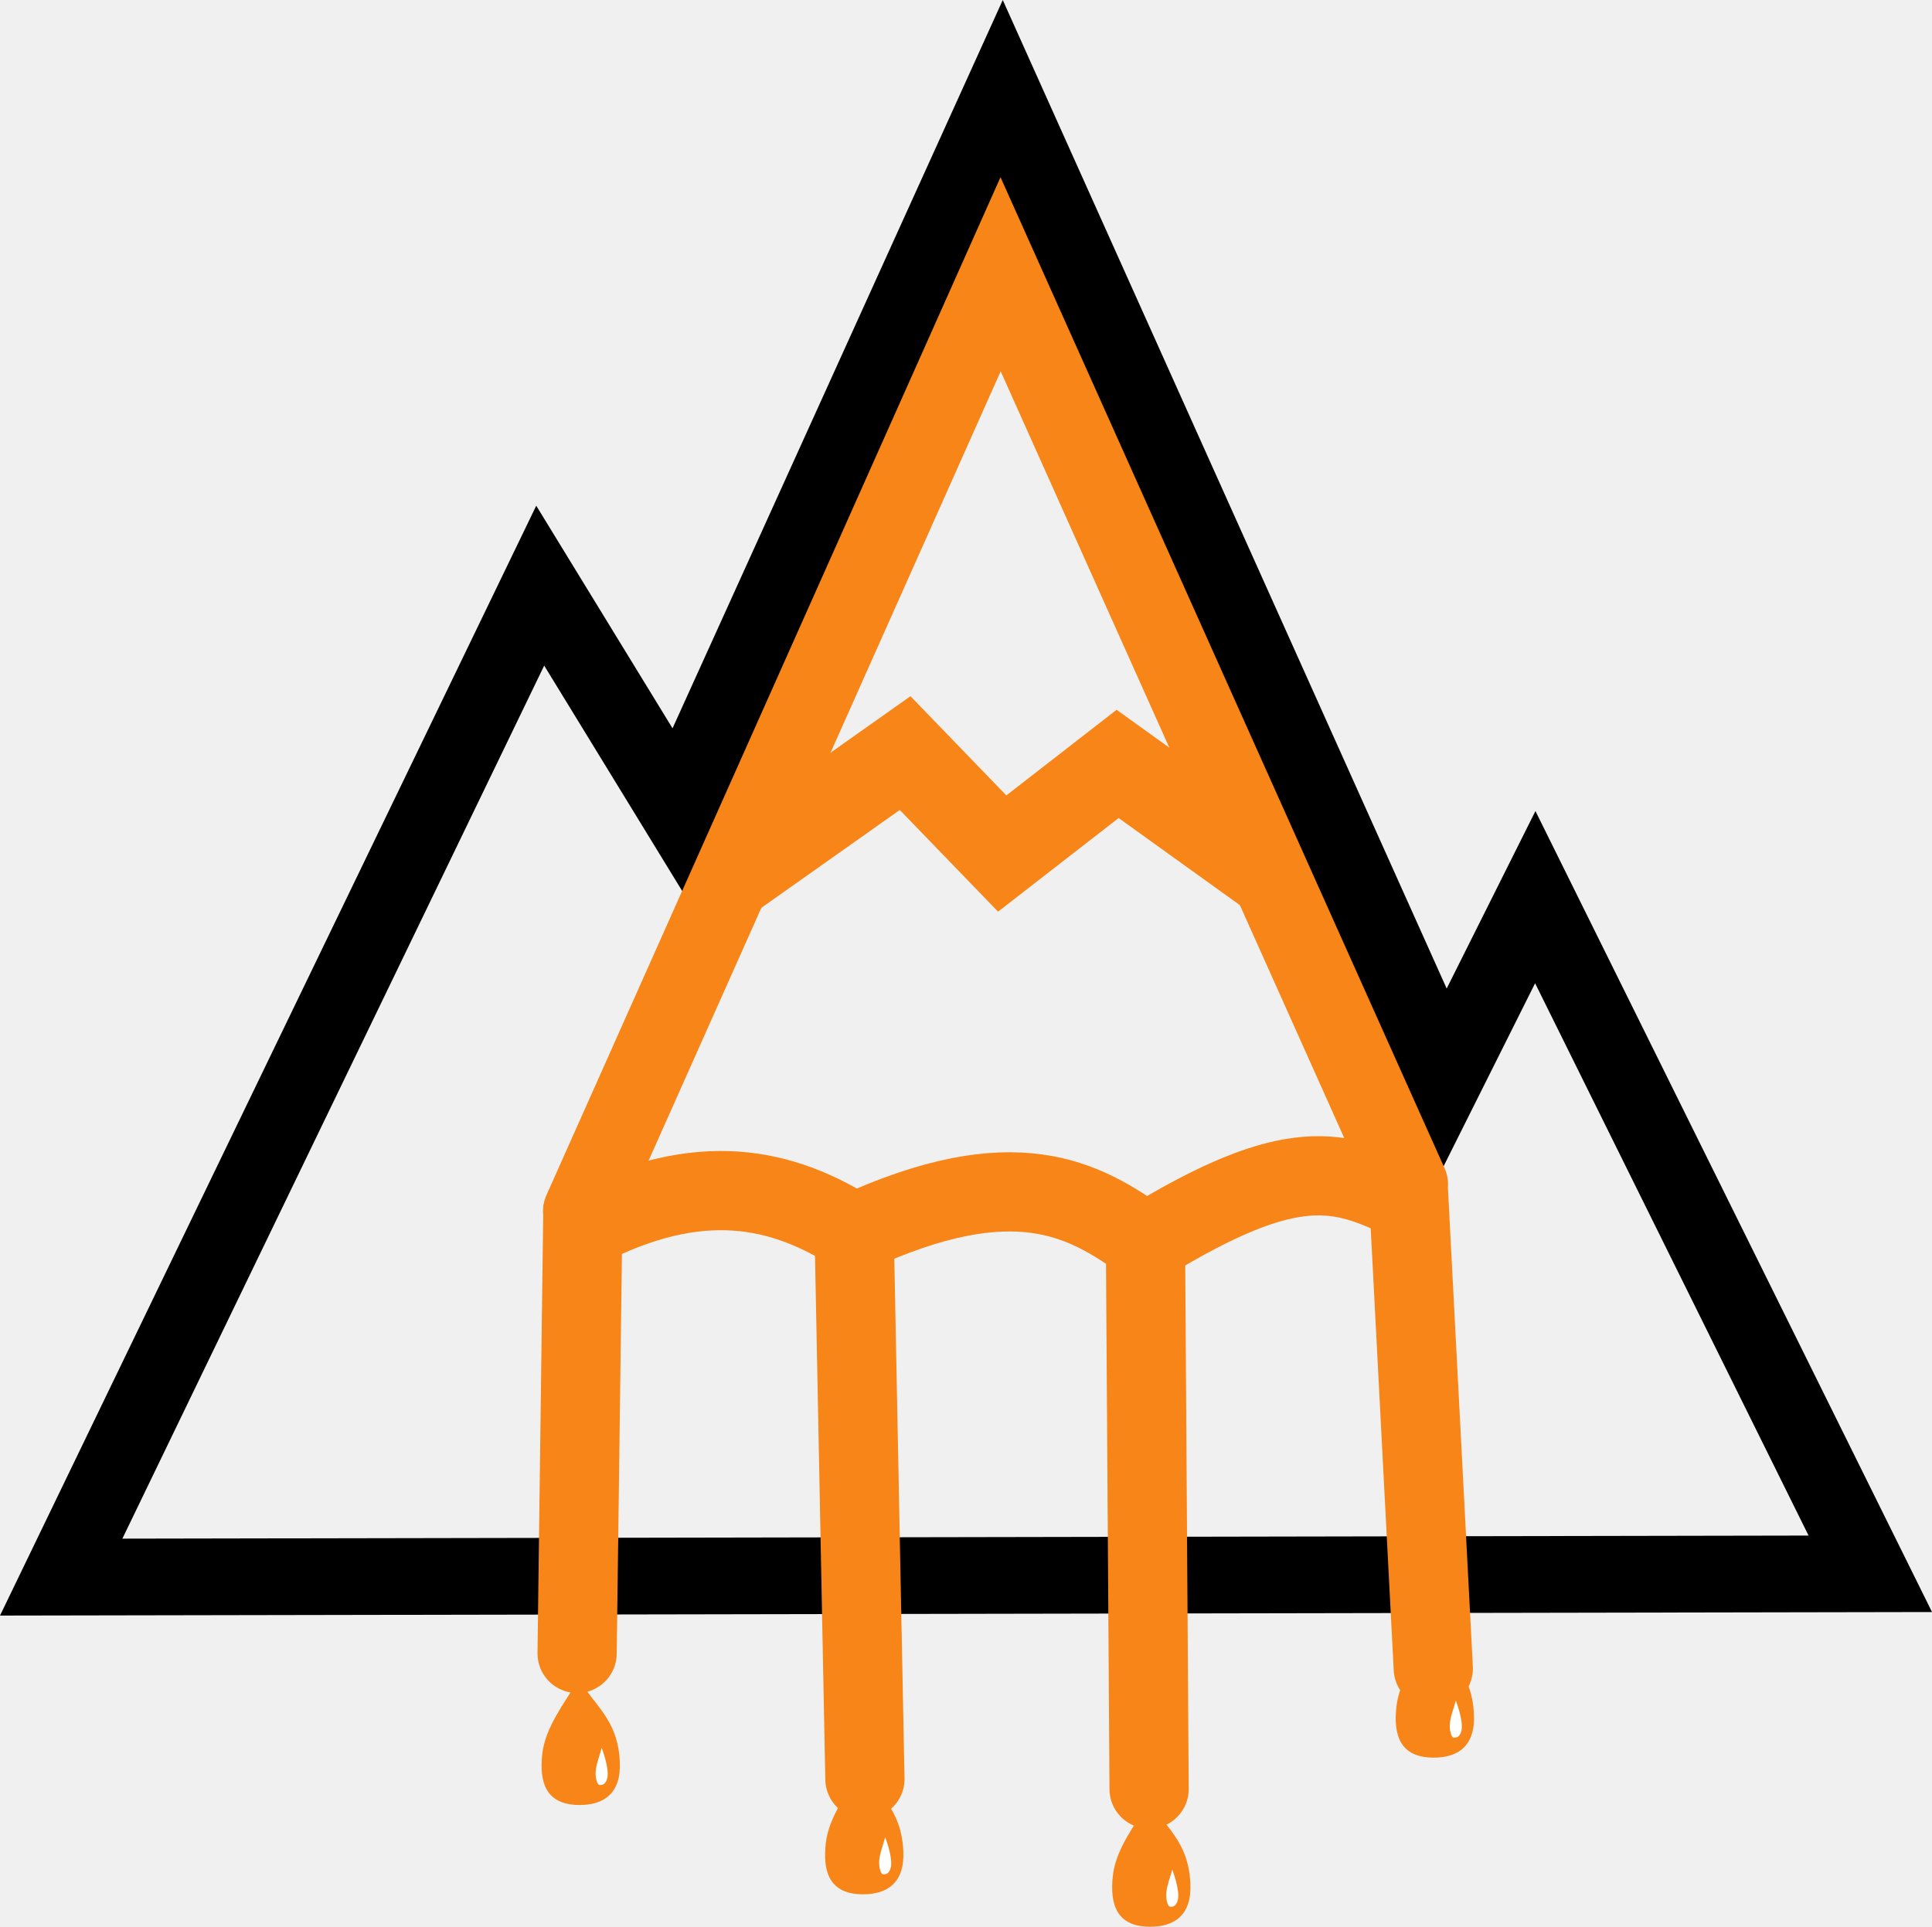
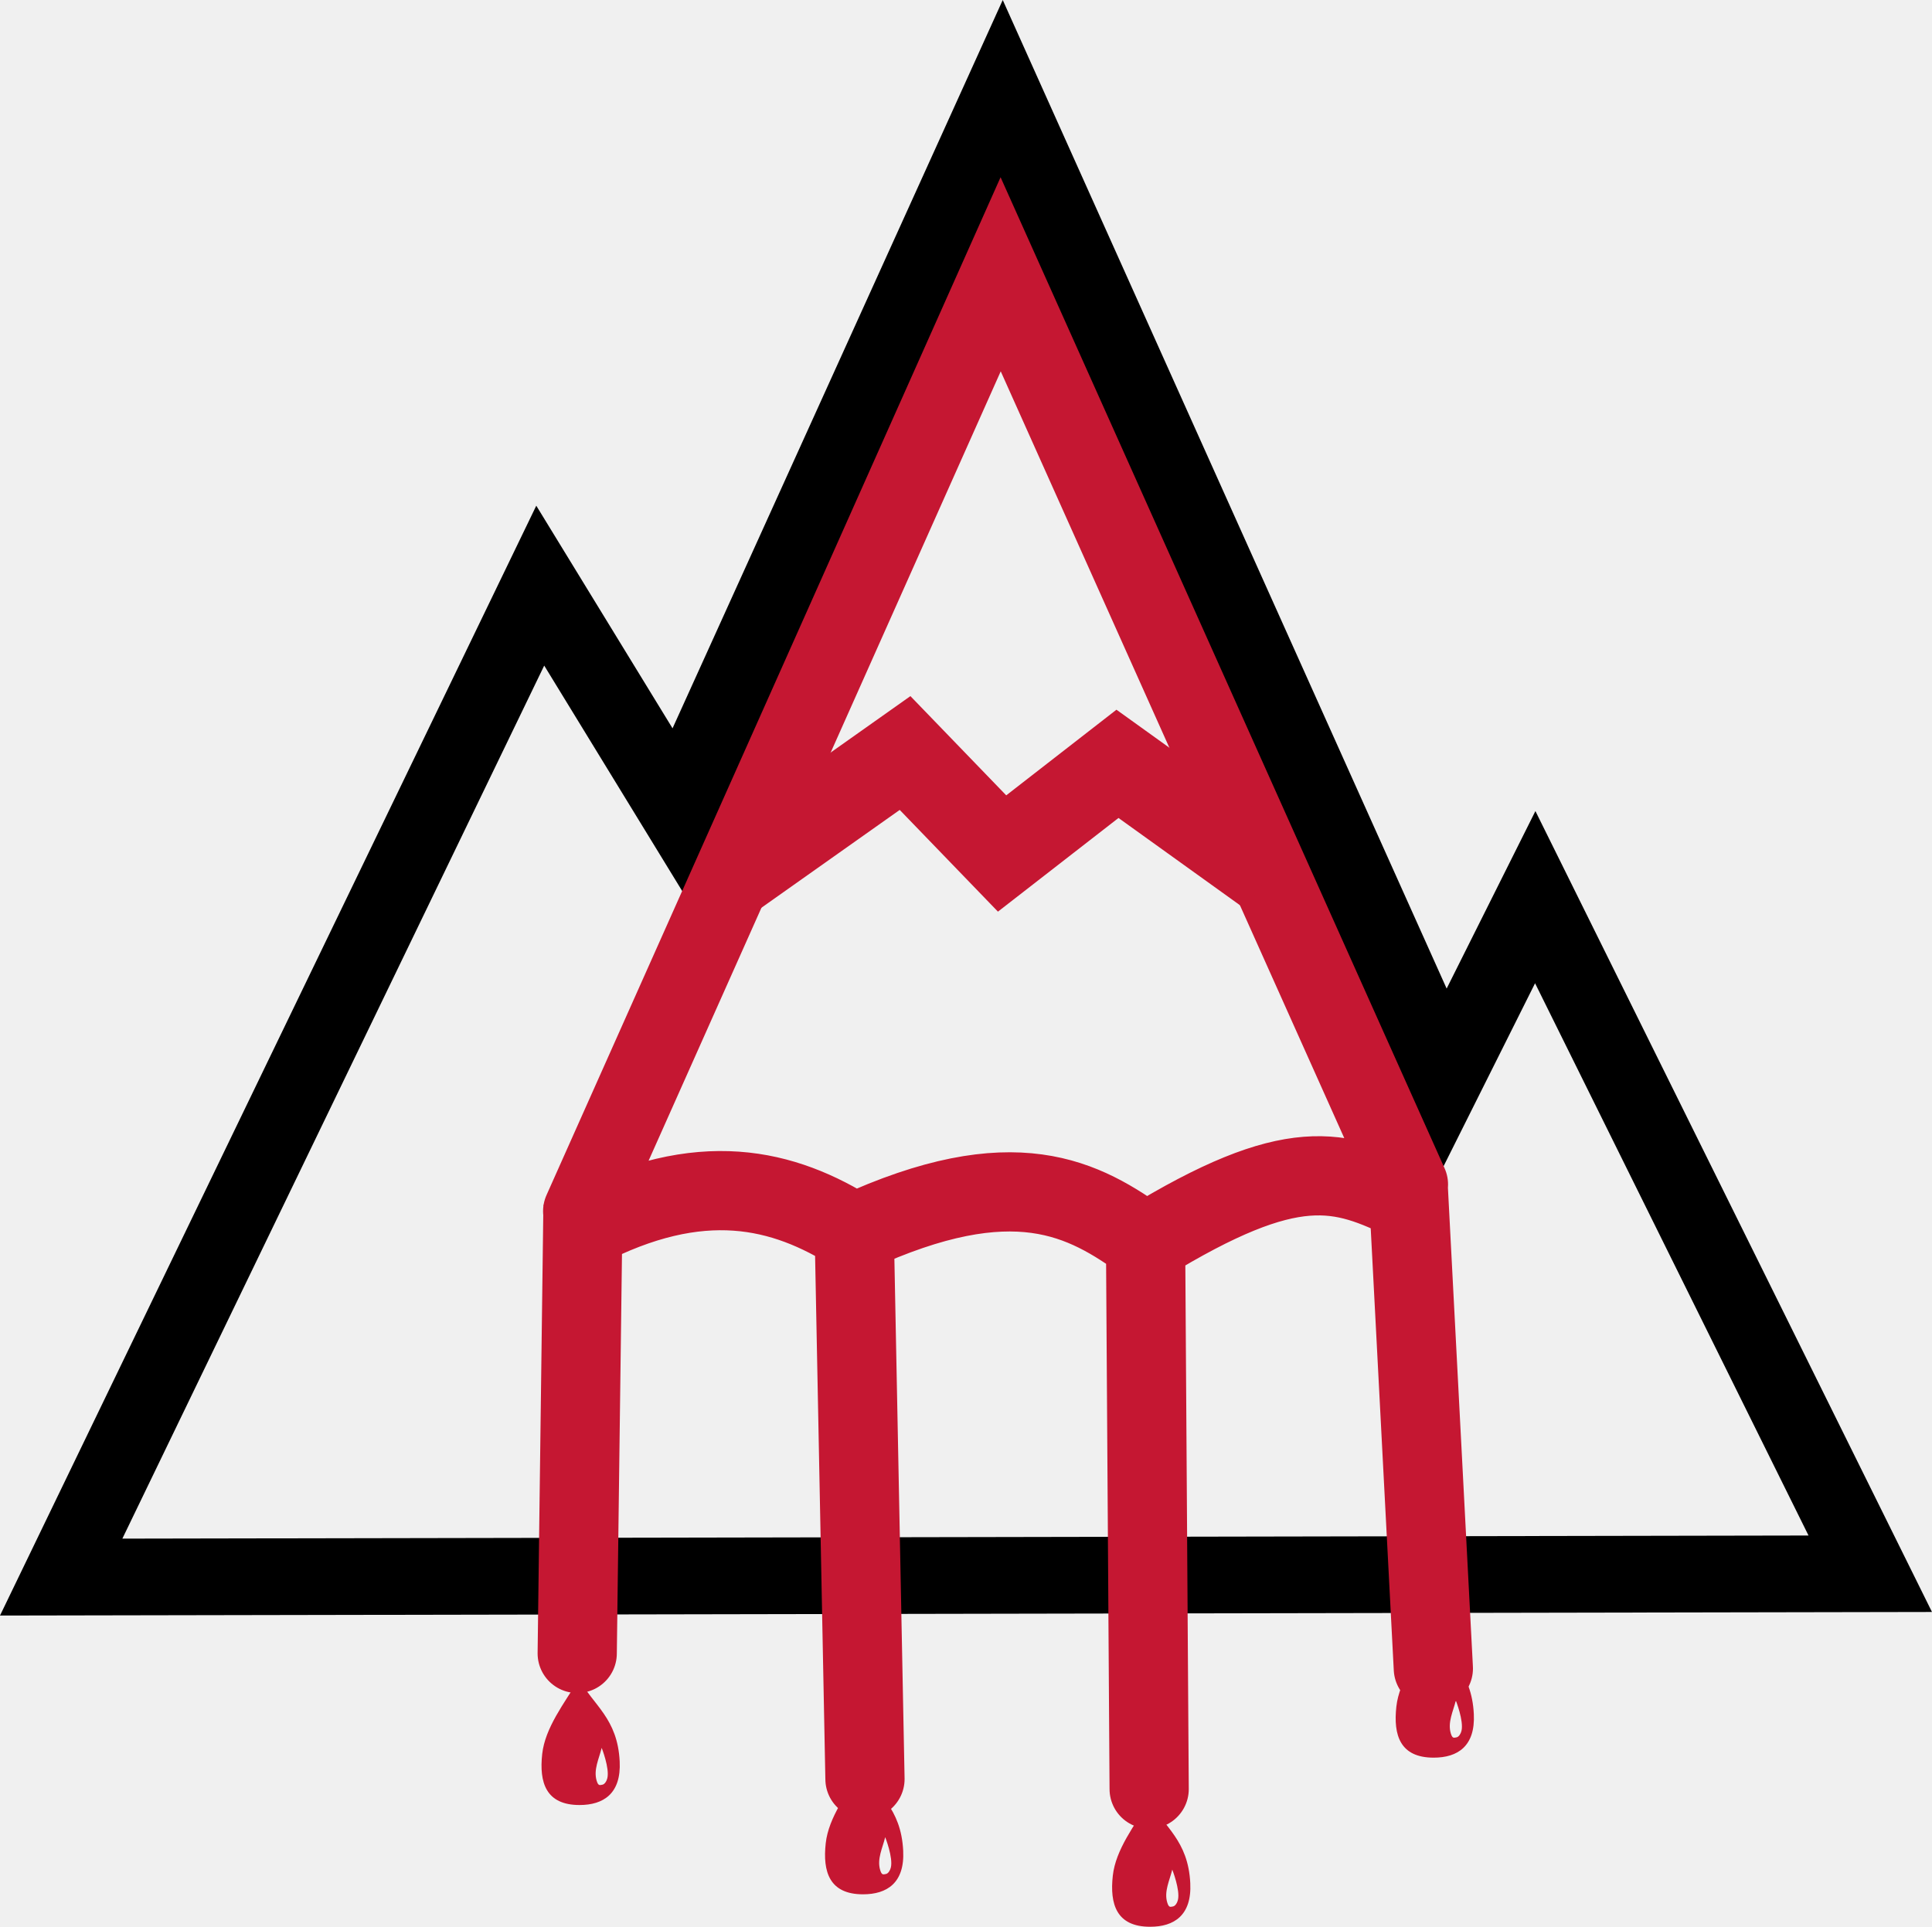
<svg xmlns="http://www.w3.org/2000/svg" width="88.529mm" height="88.306mm" viewBox="0 0 88.529 88.306" version="1.1" id="svg8">
  <defs id="defs2" />
  <g id="layer1" transform="translate(-56.19564,-59.50642)">
-     <g id="g1072" transform="matrix(4.594973,0,0,4.594973,-182.6916,-718.5449)">
-       <path id="path893" d="m 61.987,170.257 -3.241,7.149 -1.37,-2.238 -4.777,9.889 18.041,-0.033 -3.341,-6.749 -0.902,1.804 z" style="fill:none;stroke:#000000;stroke-width:0.765;stroke-linecap:butt;stroke-linejoin:miter;stroke-miterlimit:4;stroke-dasharray:none;stroke-opacity:1" />
-       <path d="m 57.799,181.408 4.168,-9.346 4.067,9.078 m -2.621,0.585 c 1.47,-0.901 1.94,-0.741 2.627,-0.404 l 0.242,4.647 m -5.775,-4.343 c 1.596,-0.735 2.289,-0.345 2.905,0.1 l 0.036,5.446 m -5.704,-1.353 0.055,-4.233 c 1.178,-0.614 2.002,-0.407 2.708,0.04 l 0.107,5.446" style="fill:none;stroke:#f78517;stroke-width:0.79;stroke-linecap:round;stroke-linejoin:miter;stroke-miterlimit:4;stroke-dasharray:none;stroke-opacity:1" id="path997" />
-       <g transform="translate(16.66962,-7.932948)" id="g1012">
-         <path style="fill:#f78517;fill-opacity:1;stroke:none;stroke-width:0.1;stroke-linecap:butt;stroke-linejoin:miter;stroke-miterlimit:4;stroke-dasharray:none;stroke-opacity:1" d="m 41.094,194.006 c -0.151,0.246 -0.339,0.487 -0.367,0.748 -0.032,0.286 0.037,0.509 0.372,0.509 0.239,1.5e-4 0.417,-0.113 0.401,-0.434 -0.021,-0.431 -0.262,-0.559 -0.405,-0.823 z" id="path1000" />
-         <path style="fill:#ffffff;stroke:none;stroke-width:0.065;stroke-linecap:butt;stroke-linejoin:miter;stroke-miterlimit:4;stroke-dasharray:none;stroke-opacity:1" d="m 41.319,194.693 c -0.026,0.107 -0.083,0.217 -0.05,0.328 0.016,0.054 0.032,0.043 0.056,0.04 0.025,-0.004 0.044,-0.038 0.05,-0.065 0.024,-0.1 -0.056,-0.303 -0.056,-0.303 z" id="path1002" />
-       </g>
-       <g transform="translate(19.49687,-7.042299)" id="g1012-6">
-         <path style="fill:#f78517;fill-opacity:1;stroke:none;stroke-width:0.1;stroke-linecap:butt;stroke-linejoin:miter;stroke-miterlimit:4;stroke-dasharray:none;stroke-opacity:1" d="m 41.094,194.006 c -0.151,0.246 -0.339,0.487 -0.367,0.748 -0.032,0.286 0.037,0.509 0.372,0.509 0.239,1.5e-4 0.417,-0.113 0.401,-0.434 -0.021,-0.431 -0.262,-0.559 -0.405,-0.823 z" id="path1000-6" />
-         <path style="fill:#ffffff;stroke:none;stroke-width:0.065;stroke-linecap:butt;stroke-linejoin:miter;stroke-miterlimit:4;stroke-dasharray:none;stroke-opacity:1" d="m 41.319,194.693 c -0.026,0.107 -0.083,0.217 -0.05,0.328 0.016,0.054 0.032,0.043 0.056,0.04 0.025,-0.004 0.044,-0.038 0.05,-0.065 0.024,-0.1 -0.056,-0.303 -0.056,-0.303 z" id="path1002-2" />
-       </g>
-       <g transform="translate(25.18738,-8.405366)" id="g1012-63">
-         <path style="fill:#f78517;fill-opacity:1;stroke:none;stroke-width:0.1;stroke-linecap:butt;stroke-linejoin:miter;stroke-miterlimit:4;stroke-dasharray:none;stroke-opacity:1" d="m 41.094,194.006 c -0.151,0.246 -0.339,0.487 -0.367,0.748 -0.032,0.286 0.037,0.509 0.372,0.509 0.239,1.5e-4 0.417,-0.113 0.401,-0.434 -0.021,-0.431 -0.262,-0.559 -0.405,-0.823 z" id="path1000-2" />
-         <path style="fill:#ffffff;stroke:none;stroke-width:0.065;stroke-linecap:butt;stroke-linejoin:miter;stroke-miterlimit:4;stroke-dasharray:none;stroke-opacity:1" d="m 41.319,194.693 c -0.026,0.107 -0.083,0.217 -0.05,0.328 0.016,0.054 0.032,0.043 0.056,0.04 0.025,-0.004 0.044,-0.038 0.05,-0.065 0.024,-0.1 -0.056,-0.303 -0.056,-0.303 z" id="path1002-7" />
-       </g>
-       <g transform="translate(22.35964,-6.718647)" id="g1012-9">
-         <path style="fill:#f78517;fill-opacity:1;stroke:none;stroke-width:0.1;stroke-linecap:butt;stroke-linejoin:miter;stroke-miterlimit:4;stroke-dasharray:none;stroke-opacity:1" d="m 41.094,194.006 c -0.151,0.246 -0.339,0.487 -0.367,0.748 -0.032,0.286 0.037,0.509 0.372,0.509 0.239,1.5e-4 0.417,-0.113 0.401,-0.434 -0.021,-0.431 -0.262,-0.559 -0.405,-0.823 z" id="path1000-64" />
-         <path style="fill:#ffffff;stroke:none;stroke-width:0.065;stroke-linecap:butt;stroke-linejoin:miter;stroke-miterlimit:4;stroke-dasharray:none;stroke-opacity:1" d="m 41.319,194.693 c -0.026,0.107 -0.083,0.217 -0.05,0.328 0.016,0.054 0.032,0.043 0.056,0.04 0.025,-0.004 0.044,-0.038 0.05,-0.065 0.024,-0.1 -0.056,-0.303 -0.056,-0.303 z" id="path1002-78" />
-       </g>
-       <path id="path1055" d="m 59.274,178.069 1.741,-1.231 0.968,1.002 1.151,-0.894 1.524,1.095" style="fill:none;fill-opacity:1;stroke:#f78517;stroke-width:0.865;stroke-linecap:butt;stroke-linejoin:miter;stroke-miterlimit:4;stroke-dasharray:none;stroke-opacity:1" />
-     </g>
+     <path style="fill:none;stroke:#000000;stroke-width:3.515;stroke-linecap:butt;stroke-linejoin:miter;stroke-miterlimit:4;stroke-dasharray:none;stroke-opacity:1" d="M 102.136,63.781 87.245,96.632 80.951,86.347 58.999,131.786 l 82.896,-0.153 -15.351,-31.009 -4.145,8.29 z" id="path893" />
+     <path id="path997" style="fill:none;stroke:#c51732;stroke-width:3.63;stroke-linecap:round;stroke-linejoin:miter;stroke-miterlimit:4;stroke-dasharray:none;stroke-opacity:1" d="M 82.895,115.02 102.048,72.077 120.734,113.792 m -12.045,2.686 c 6.753,-4.141 8.916,-3.406 12.072,-1.859 l 1.114,21.355 M 95.339,116.018 c 7.332,-3.378 10.52,-1.586 13.35,0.461 l 0.164,25.022 m -26.208,-6.217 0.251,-19.449 c 5.411,-2.822 9.2,-1.869 12.444,0.184 l 0.491,25.022" />
+     <path style="fill:#c51732;fill-opacity:1;stroke:none;stroke-width:1.737;stroke-linecap:butt;stroke-linejoin:miter;stroke-miterlimit:4;stroke-dasharray:none;stroke-opacity:1" d="M 100.287 290.836 C 97.666 295.106 94.407 299.297 93.904 303.818 C 93.353 308.777 94.554 312.663 100.359 312.666 C 104.508 312.669 107.596 310.696 107.322 305.123 C 106.955 297.633 102.771 295.417 100.287 290.836 z M 104.203 302.766 C 104.203 302.766 105.601 306.292 105.182 308.025 C 105.07 308.486 104.744 309.079 104.312 309.148 C 103.881 309.213 103.618 309.404 103.334 308.459 C 102.756 306.536 103.752 304.629 104.203 302.766 z " transform="matrix(0.2645833,0,0,0.2645833,56.19564,59.50642)" id="path1000" />
+     <path style="fill:#c51732;fill-opacity:1;stroke:none;stroke-width:1.737;stroke-linecap:butt;stroke-linejoin:miter;stroke-miterlimit:4;stroke-dasharray:none;stroke-opacity:1" d="M 149.387 306.303 C 146.766 310.573 143.508 314.764 143.006 319.285 C 142.455 324.244 143.655 328.129 149.461 328.133 C 153.609 328.135 156.695 326.164 156.422 320.592 C 156.054 313.101 151.871 310.884 149.387 306.303 z M 153.305 318.234 C 153.305 318.234 154.703 321.759 154.283 323.492 C 154.172 323.952 153.844 324.548 153.412 324.617 C 152.981 324.681 152.718 324.873 152.434 323.928 C 151.856 322.005 152.854 320.098 153.305 318.234 z " transform="matrix(0.2645833,0,0,0.2645833,56.19564,59.50642)" id="path1000-6" />
+     <path style="fill:#c51732;fill-opacity:1;stroke:none;stroke-width:1.737;stroke-linecap:butt;stroke-linejoin:miter;stroke-miterlimit:4;stroke-dasharray:none;stroke-opacity:1" d="M 248.213 282.631 C 245.592 286.901 242.335 291.092 241.832 295.613 C 241.281 300.572 242.479 304.457 248.285 304.461 C 252.433 304.464 255.522 302.491 255.248 296.918 C 254.88 289.428 250.697 287.212 248.213 282.631 z M 252.131 294.562 C 252.131 294.562 253.529 298.087 253.109 299.82 C 252.998 300.281 252.67 300.876 252.238 300.945 C 251.807 301.01 251.544 301.201 251.26 300.256 C 250.682 298.333 251.68 296.426 252.131 294.562 z " transform="matrix(0.2645833,0,0,0.2645833,56.19564,59.50642)" id="path1000-2" />
+     <path style="fill:#c51732;fill-opacity:1;stroke:none;stroke-width:1.737;stroke-linecap:butt;stroke-linejoin:miter;stroke-miterlimit:4;stroke-dasharray:none;stroke-opacity:1" d="M 199.105 311.924 C 196.485 316.194 193.225 320.385 192.723 324.906 C 192.172 329.865 193.372 333.75 199.178 333.754 C 203.326 333.757 206.414 331.784 206.141 326.211 C 205.773 318.721 201.589 316.505 199.105 311.924 z M 203.021 323.855 C 203.021 323.855 204.419 327.38 204 329.113 C 203.888 329.574 203.562 330.169 203.131 330.238 C 202.699 330.303 202.435 330.492 202.15 329.547 C 201.572 327.624 202.571 325.719 203.021 323.855 z " transform="matrix(0.2645833,0,0,0.2645833,56.19564,59.50642)" id="path1000-64" />
+     <path style="fill:none;fill-opacity:1;stroke:#c51732;stroke-width:3.975;stroke-linecap:butt;stroke-linejoin:miter;stroke-miterlimit:4;stroke-dasharray:none;stroke-opacity:1" d="m 89.67,99.676 7.998,-5.658 4.446,4.605 5.287,-4.109 7.003,5.031" id="path1055" />
  </g>
</svg>
